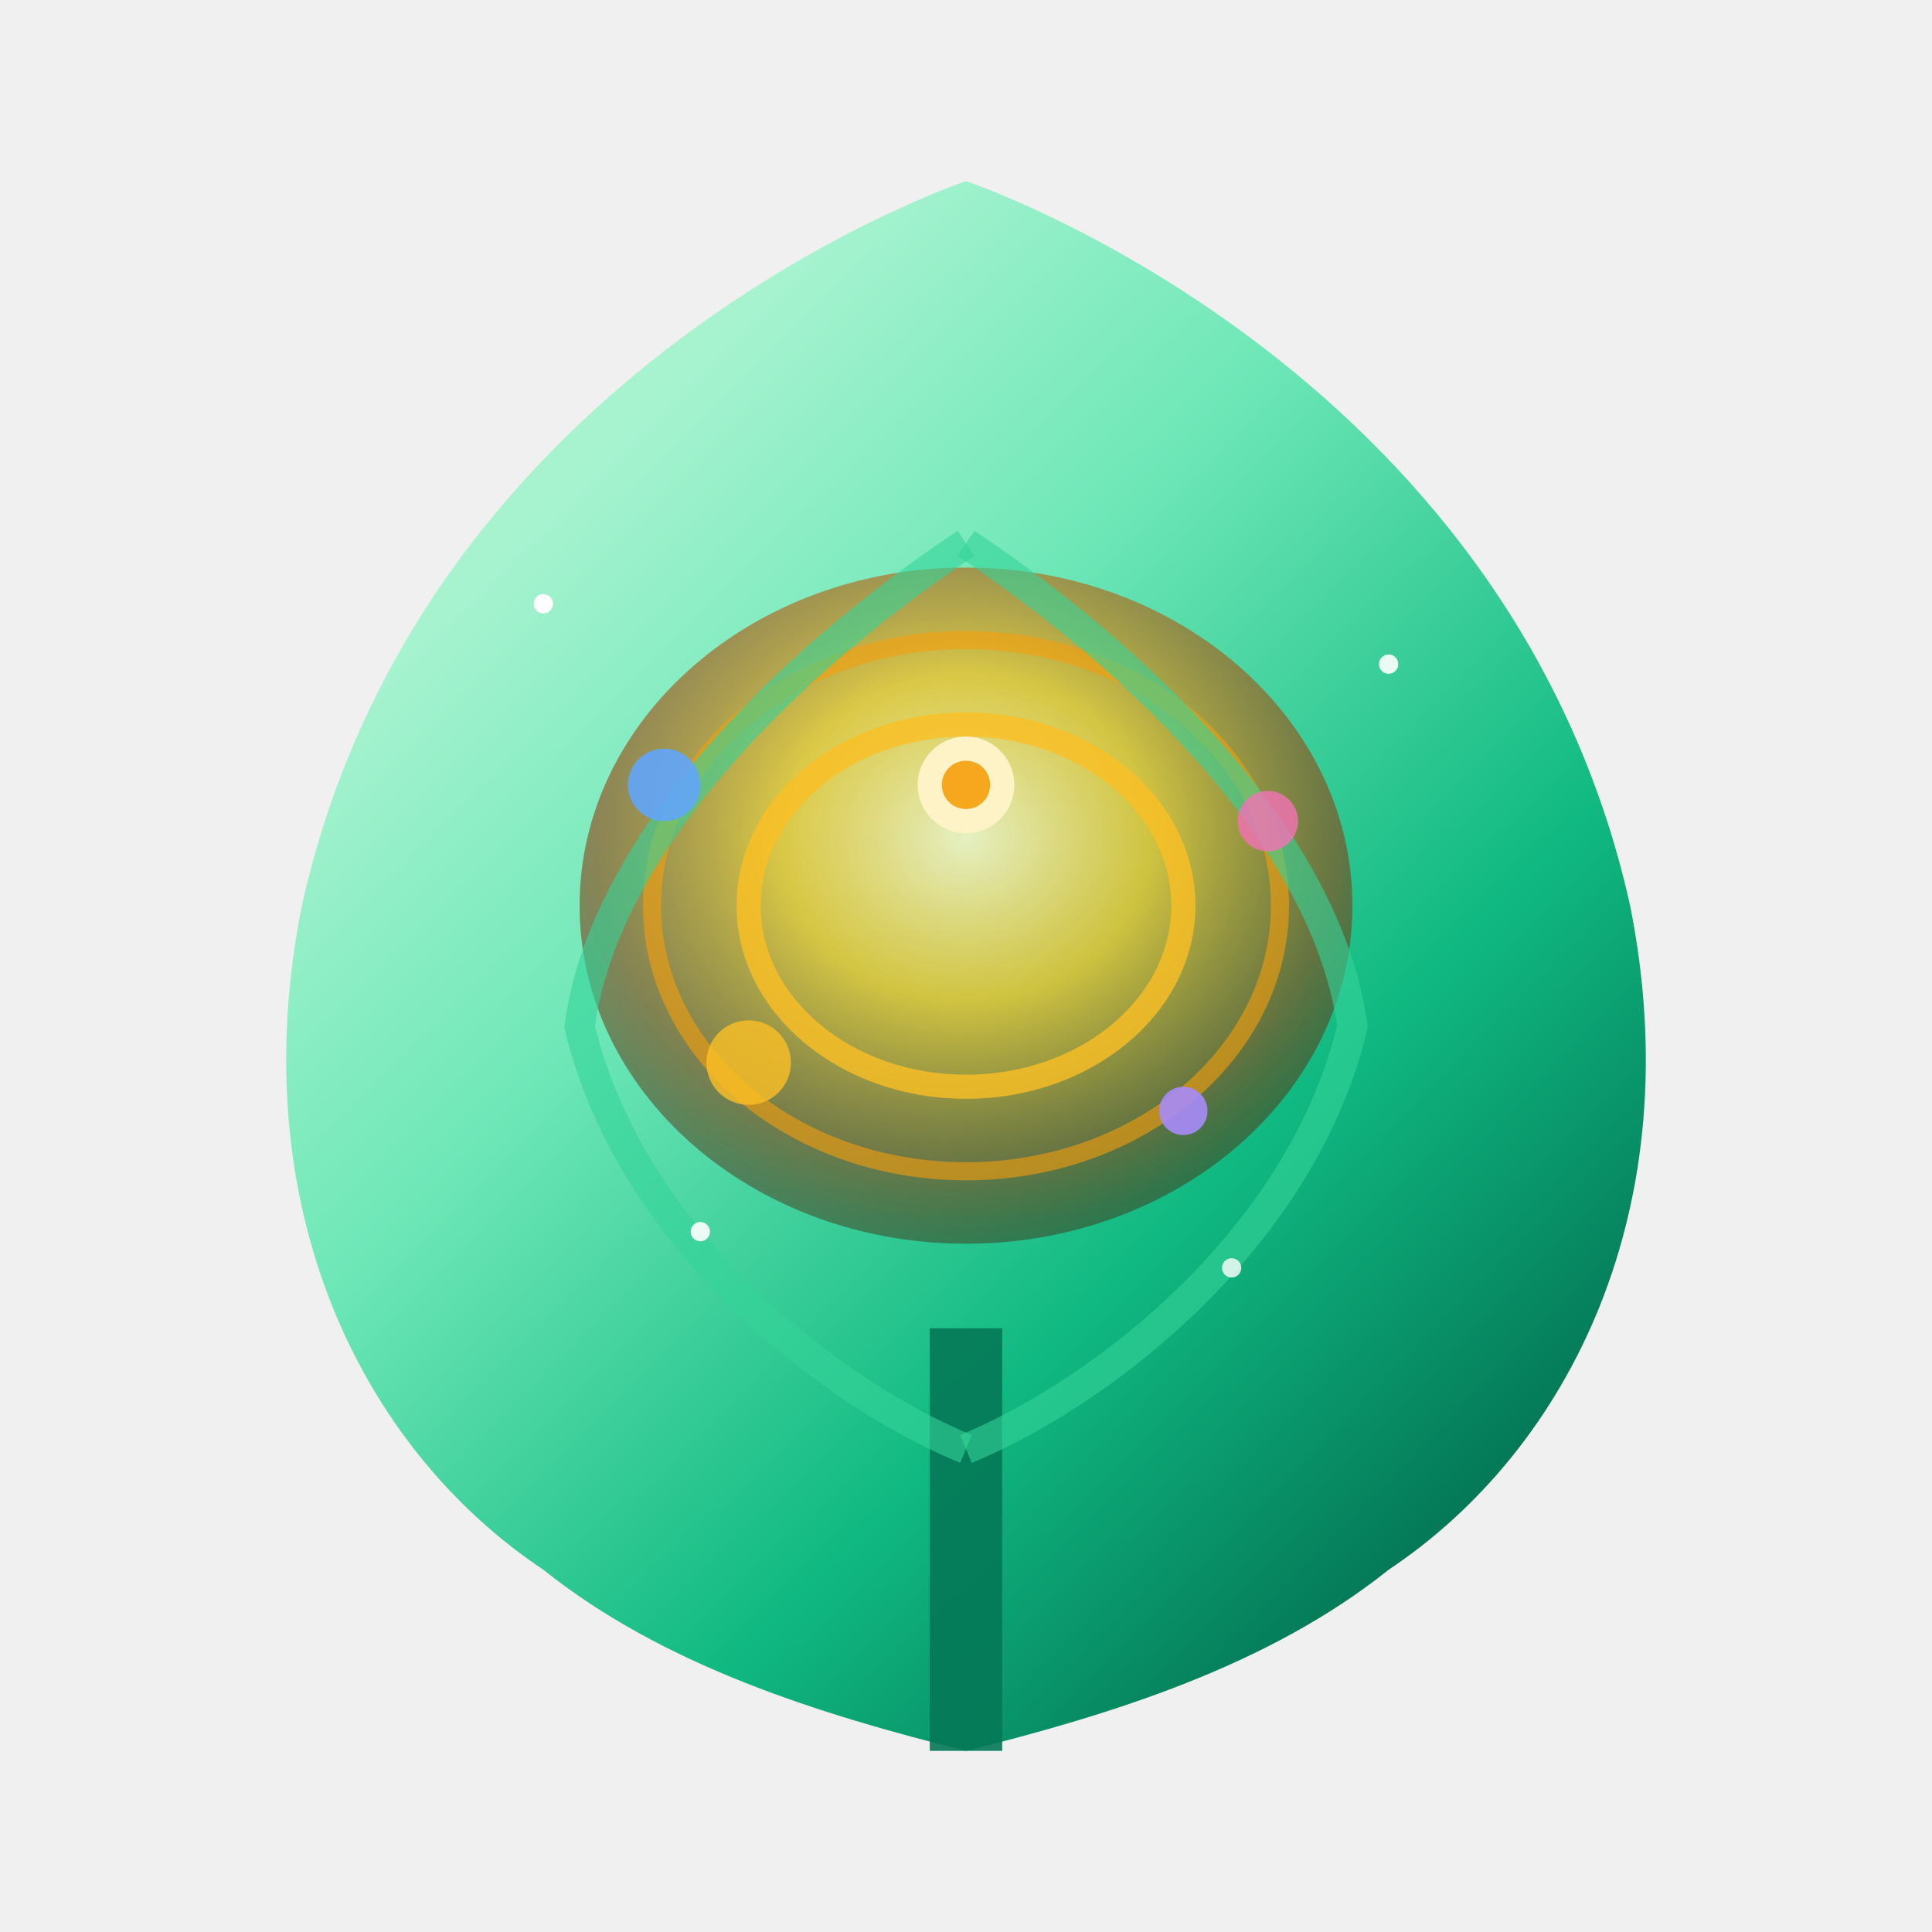
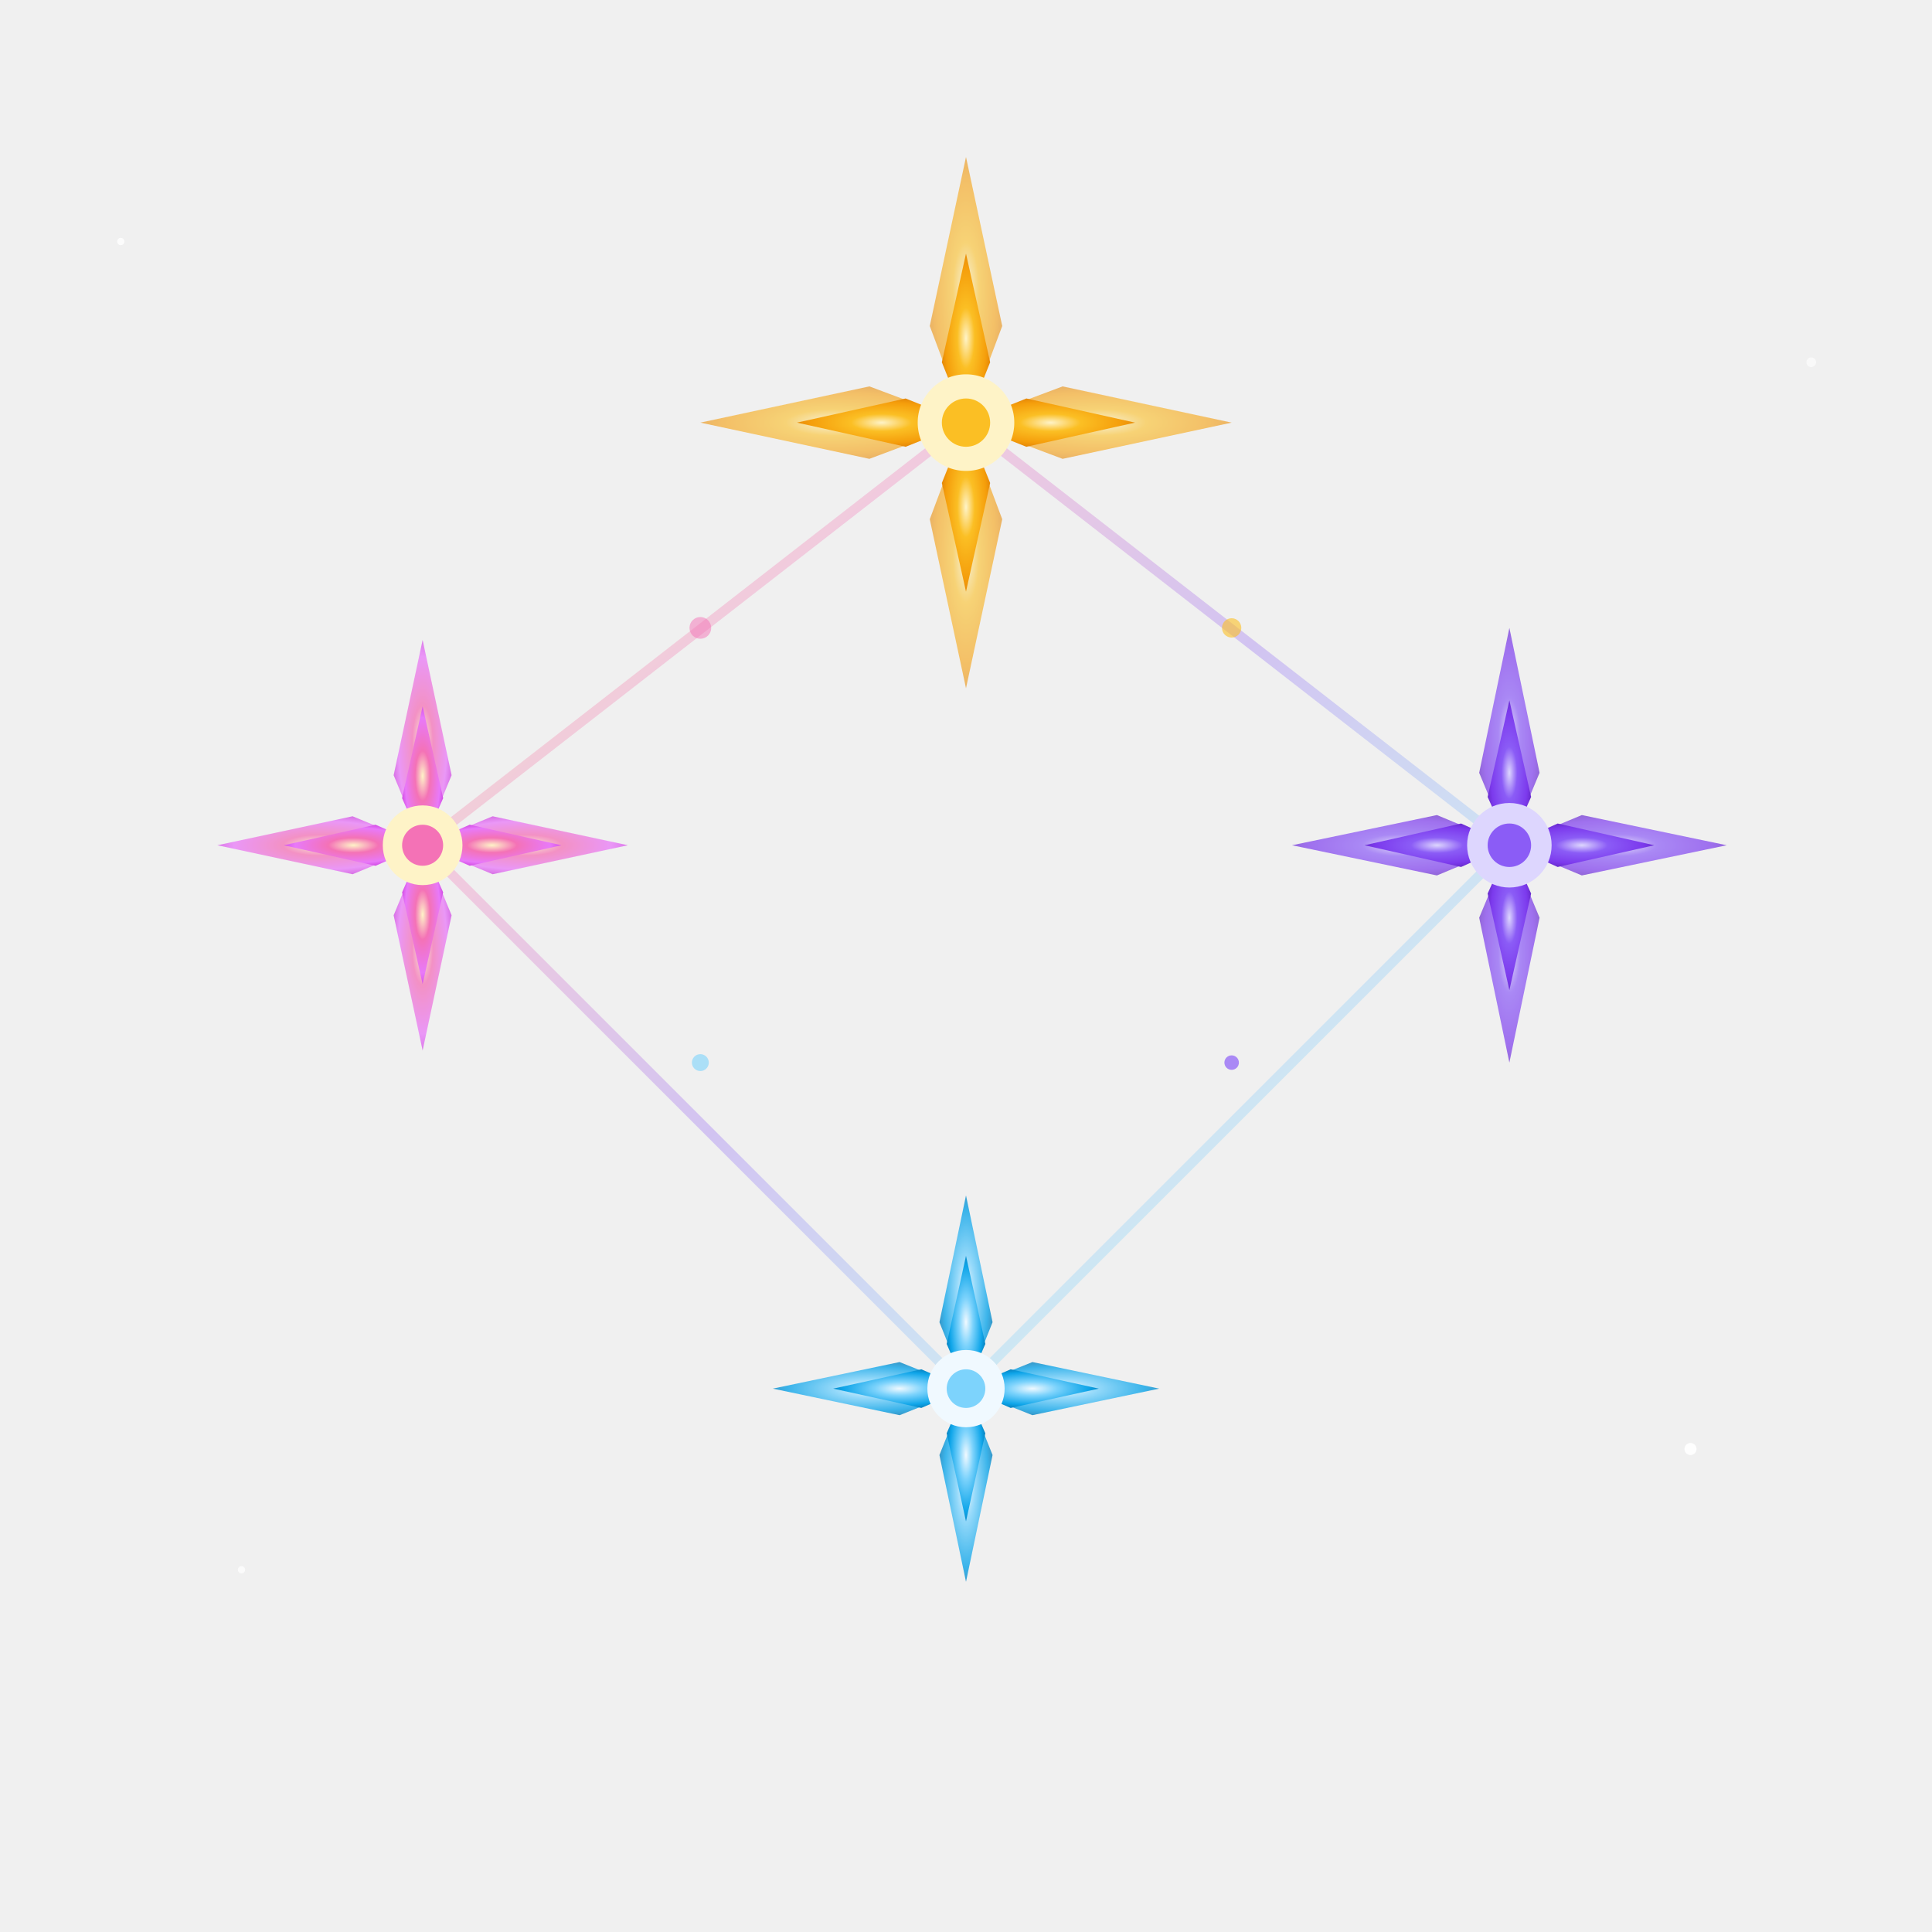
<svg xmlns="http://www.w3.org/2000/svg" viewBox="0 0 16 16">
  <defs>
-     <linearGradient id="leafGrad3" x1="0.2" y1="0.2" x2="0.8" y2="0.9">
-       <stop offset="0%" style="stop-color:#a7f3d0;stop-opacity:1" />
-       <stop offset="30%" style="stop-color:#6ee7b7;stop-opacity:1" />
-       <stop offset="70%" style="stop-color:#10b981;stop-opacity:1" />
-       <stop offset="100%" style="stop-color:#047857;stop-opacity:1" />
+     <radialGradient id="visionStar" cx="0.5" cy="0.5" r="0.6">
+       <stop offset="0%" style="stop-color:#fef3c7" />
+       <stop offset="30%" style="stop-color:#fbbf24" />
+       <stop offset="70%" style="stop-color:#f59e0b" />
+       <stop offset="100%" style="stop-color:#d97706" />
+     </radialGradient>
+     <radialGradient id="knowledgeStar" cx="0.5" cy="0.5" r="0.6">
+       <stop offset="0%" style="stop-color:#fef3c7" />
+       <stop offset="30%" style="stop-color:#f472b6" />
+       <stop offset="70%" style="stop-color:#e879f9" />
+       <stop offset="100%" style="stop-color:#c026d3" />
+     </radialGradient>
+     <radialGradient id="discoveryStar" cx="0.5" cy="0.5" r="0.6">
+       <stop offset="0%" style="stop-color:#ddd6fe" />
+       <stop offset="30%" style="stop-color:#8b5cf6" />
+       <stop offset="70%" style="stop-color:#7c3aed" />
+       <stop offset="100%" style="stop-color:#5b21b6" />
+     </radialGradient>
+     <radialGradient id="reflectionStar" cx="0.5" cy="0.5" r="0.6">
+       <stop offset="0%" style="stop-color:#f0f9ff" />
+       <stop offset="30%" style="stop-color:#7dd3fc" />
+       <stop offset="70%" style="stop-color:#0ea5e9" />
+       <stop offset="100%" style="stop-color:#0369a1" />
+     </radialGradient>
+     <linearGradient id="constellation" x1="0%" y1="0%" x2="100%" y2="100%">
+       <stop offset="0%" style="stop-color:#fbbf24" />
+       <stop offset="25%" style="stop-color:#f472b6" />
+       <stop offset="50%" style="stop-color:#8b5cf6" />
+       <stop offset="75%" style="stop-color:#7dd3fc" />
+       <stop offset="100%" style="stop-color:#fbbf24" />
    </linearGradient>
-     <radialGradient id="observatoryDome" cx="0.5" cy="0.4" r="0.6">
-       <stop offset="0%" style="stop-color:#fef3c7;stop-opacity:1" />
-       <stop offset="40%" style="stop-color:#fbbf24;stop-opacity:0.9" />
-       <stop offset="80%" style="stop-color:#92400e;stop-opacity:0.7" />
-       <stop offset="100%" style="stop-color:#451a03;stop-opacity:0.5" />
-     </radialGradient>
  </defs>
-   <path d="M8 1.5C8 1.5 12.5 3 13.5 7.5C14 10 13 12 11.5 13C10.5 13.8 9.2 14.2 8 14.5C6.8 14.2 5.5 13.8 4.5 13C3 12 2 10 2.5 7.5C3.5 3 8 1.5 8 1.5Z" fill="url(#leafGrad3)" stroke="none" />
-   <ellipse cx="8" cy="7.5" rx="3.2" ry="2.8" fill="url(#observatoryDome)" opacity="0.85" />
-   <ellipse cx="8" cy="7.5" rx="2.6" ry="2.2" fill="none" stroke="#f59e0b" stroke-width="0.15" opacity="0.6" />
-   <ellipse cx="8" cy="7.5" rx="1.8" ry="1.5" fill="none" stroke="#fbbf24" stroke-width="0.2" opacity="0.8" />
-   <line x1="8" y1="11" x2="8" y2="14.5" stroke="#047857" stroke-width="0.6" opacity="0.9" />
-   <path d="M8 4.5C6.5 5.5 5 7 4.8 8.5C5.2 10.2 6.8 11.5 8 12" fill="none" stroke="#34d399" stroke-width="0.25" opacity="0.6" />
-   <path d="M8 4.5C9.5 5.5 11 7 11.2 8.5C10.8 10.2 9.2 11.5 8 12" fill="none" stroke="#34d399" stroke-width="0.25" opacity="0.6" />
-   <circle cx="5.5" cy="6.5" r="0.3" fill="#60a5fa" opacity="0.9" />
-   <circle cx="10.5" cy="6.8" r="0.25" fill="#f472b6" opacity="0.8" />
-   <circle cx="9.8" cy="9.2" r="0.2" fill="#a78bfa" opacity="0.9" />
-   <circle cx="6.2" cy="8.8" r="0.35" fill="#fbbf24" opacity="0.8" />
-   <circle cx="8" cy="6.5" r="0.4" fill="#fef3c7" opacity="1" />
-   <circle cx="8" cy="6.5" r="0.2" fill="#f59e0b" opacity="0.9" />
-   <circle cx="4.5" cy="5" r="0.08" fill="#ffffff" opacity="1" />
-   <circle cx="11.5" cy="5.5" r="0.08" fill="#ffffff" opacity="0.9" />
-   <circle cx="10.2" cy="10.5" r="0.08" fill="#ffffff" opacity="0.8" />
-   <circle cx="5.8" cy="10.2" r="0.08" fill="#ffffff" opacity="0.9" />
+   <path d="M8 3.5 L12.5 7 L8 11.5 L3.5 7 Z" stroke="url(#constellation)" stroke-width="0.08" fill="none" opacity="0.3" />
+   <g transform="translate(8,3.5)">
+     <path d="M0 -2.2 L0.3 -0.8 L0 0 L-0.3 -0.8 Z" fill="url(#visionStar)" opacity="0.6" />
+     <path d="M2.2 0 L0.8 -0.3 L0 0 L0.8 0.3 Z" fill="url(#visionStar)" opacity="0.6" />
+     <path d="M0 2.2 L-0.3 0.8 L0 0 L0.3 0.8 Z" fill="url(#visionStar)" opacity="0.6" />
+     <path d="M-2.2 0 L-0.8 0.3 L0 0 L-0.8 -0.3 Z" fill="url(#visionStar)" opacity="0.6" />
+     <path d="M0 -1.4 L0.2 -0.5 L0 0 L-0.2 -0.5 Z" fill="url(#visionStar)" />
+     <path d="M1.4 0 L0.5 -0.2 L0 0 L0.5 0.2 Z" fill="url(#visionStar)" />
+     <path d="M0 1.4 L-0.2 0.5 L0 0 L0.2 0.5 Z" fill="url(#visionStar)" />
+     <path d="M-1.4 0 L-0.5 0.2 L0 0 L-0.5 -0.2 Z" fill="url(#visionStar)" />
+     <circle cx="0" cy="0" r="0.4" fill="#fef3c7" />
+     <circle cx="0" cy="0" r="0.2" fill="#fbbf24" />
+   </g>
+   <g transform="translate(12.5,7)">
+     <path d="M0 -1.8 L0.25 -0.6 L0 0 L-0.25 -0.6 Z" fill="url(#discoveryStar)" opacity="0.7" />
+     <path d="M1.8 0 L0.6 -0.25 L0 0 L0.6 0.25 Z" fill="url(#discoveryStar)" opacity="0.7" />
+     <path d="M0 1.8 L-0.25 0.6 L0 0 L0.25 0.6 Z" fill="url(#discoveryStar)" opacity="0.7" />
+     <path d="M-1.8 0 L-0.6 0.25 L0 0 L-0.6 -0.25 Z" fill="url(#discoveryStar)" opacity="0.7" />
+     <path d="M0 -1.2 L0.18 -0.4 L0 0 L-0.18 -0.4 Z" fill="url(#discoveryStar)" />
+     <path d="M1.2 0 L0.4 -0.18 L0 0 L0.4 0.18 Z" fill="url(#discoveryStar)" />
+     <path d="M0 1.2 L-0.18 0.4 L0 0 L0.18 0.4 Z" fill="url(#discoveryStar)" />
+     <path d="M-1.2 0 L-0.4 0.18 L0 0 L-0.4 -0.18 Z" fill="url(#discoveryStar)" />
+     <circle cx="0" cy="0" r="0.35" fill="#ddd6fe" />
+     <circle cx="0" cy="0" r="0.18" fill="#8b5cf6" />
+   </g>
+   <g transform="translate(8,11.5)">
+     <path d="M0 -1.6 L0.22 -0.55 L0 0 L-0.22 -0.55 Z" fill="url(#reflectionStar)" opacity="0.8" />
+     <path d="M1.6 0 L0.55 -0.22 L0 0 L0.55 0.22 Z" fill="url(#reflectionStar)" opacity="0.8" />
+     <path d="M0 1.6 L-0.22 0.55 L0 0 L0.22 0.55 Z" fill="url(#reflectionStar)" opacity="0.8" />
+     <path d="M-1.6 0 L-0.55 0.22 L0 0 L-0.55 -0.22 Z" fill="url(#reflectionStar)" opacity="0.8" />
+     <path d="M0 -1.1 L0.16 -0.37 L0 0 L-0.16 -0.37 Z" fill="url(#reflectionStar)" />
+     <path d="M1.1 0 L0.37 -0.16 L0 0 L0.37 0.16 Z" fill="url(#reflectionStar)" />
+     <path d="M0 1.1 L-0.16 0.37 L0 0 L0.16 0.37 Z" fill="url(#reflectionStar)" />
+     <path d="M-1.1 0 L-0.37 0.16 L0 0 L-0.37 -0.16 Z" fill="url(#reflectionStar)" />
+     <circle cx="0" cy="0" r="0.32" fill="#f0f9ff" />
+     <circle cx="0" cy="0" r="0.16" fill="#7dd3fc" />
+   </g>
+   <g transform="translate(3.5,7)">
+     <path d="M0 -1.7 L0.24 -0.58 L0 0 L-0.24 -0.58 Z" fill="url(#knowledgeStar)" opacity="0.75" />
+     <path d="M1.7 0 L0.58 -0.24 L0 0 L0.58 0.24 Z" fill="url(#knowledgeStar)" opacity="0.75" />
+     <path d="M0 1.7 L-0.24 0.58 L0 0 L0.24 0.58 Z" fill="url(#knowledgeStar)" opacity="0.75" />
+     <path d="M-1.7 0 L-0.58 0.24 L0 0 L-0.58 -0.24 Z" fill="url(#knowledgeStar)" opacity="0.75" />
+     <path d="M0 -1.15 L0.17 -0.39 L0 0 L-0.17 -0.39 Z" fill="url(#knowledgeStar)" />
+     <path d="M1.15 0 L0.39 -0.17 L0 0 L0.39 0.17 Z" fill="url(#knowledgeStar)" />
+     <path d="M0 1.15 L-0.17 0.39 L0 0 L0.17 0.39 Z" fill="url(#knowledgeStar)" />
+     <path d="M-1.15 0 L-0.39 0.17 L0 0 L-0.39 -0.17 Z" fill="url(#knowledgeStar)" />
+     <circle cx="0" cy="0" r="0.33" fill="#fef3c7" />
+     <circle cx="0" cy="0" r="0.17" fill="#f472b6" />
+   </g>
+   <circle cx="10.2" cy="5.2" r="0.08" fill="#fbbf24" opacity="0.6">
+     <animate attributeName="opacity" values="0.4;0.8;0.4" dur="3s" repeatCount="indefinite" />
+   </circle>
+   <circle cx="10.2" cy="8.8" r="0.06" fill="#8b5cf6" opacity="0.7">
+     <animate attributeName="opacity" values="0.5;0.9;0.5" dur="2.5s" repeatCount="indefinite" />
+   </circle>
+   <circle cx="5.8" cy="8.8" r="0.07" fill="#7dd3fc" opacity="0.6">
+     <animate attributeName="opacity" values="0.3;0.7;0.3" dur="2.8s" repeatCount="indefinite" />
+   </circle>
+   <circle cx="5.8" cy="5.2" r="0.09" fill="#f472b6" opacity="0.5">
+     <animate attributeName="opacity" values="0.4;0.8;0.4" dur="3.2s" repeatCount="indefinite" />
+   </circle>
+   <circle cx="1" cy="2" r="0.03" fill="#ffffff" opacity="0.8" />
+   <circle cx="15" cy="3" r="0.04" fill="#ffffff" opacity="0.6" />
+   <circle cx="2" cy="13" r="0.03" fill="#ffffff" opacity="0.7" />
+   <circle cx="14" cy="12" r="0.05" fill="#ffffff" opacity="0.9" />
</svg>
